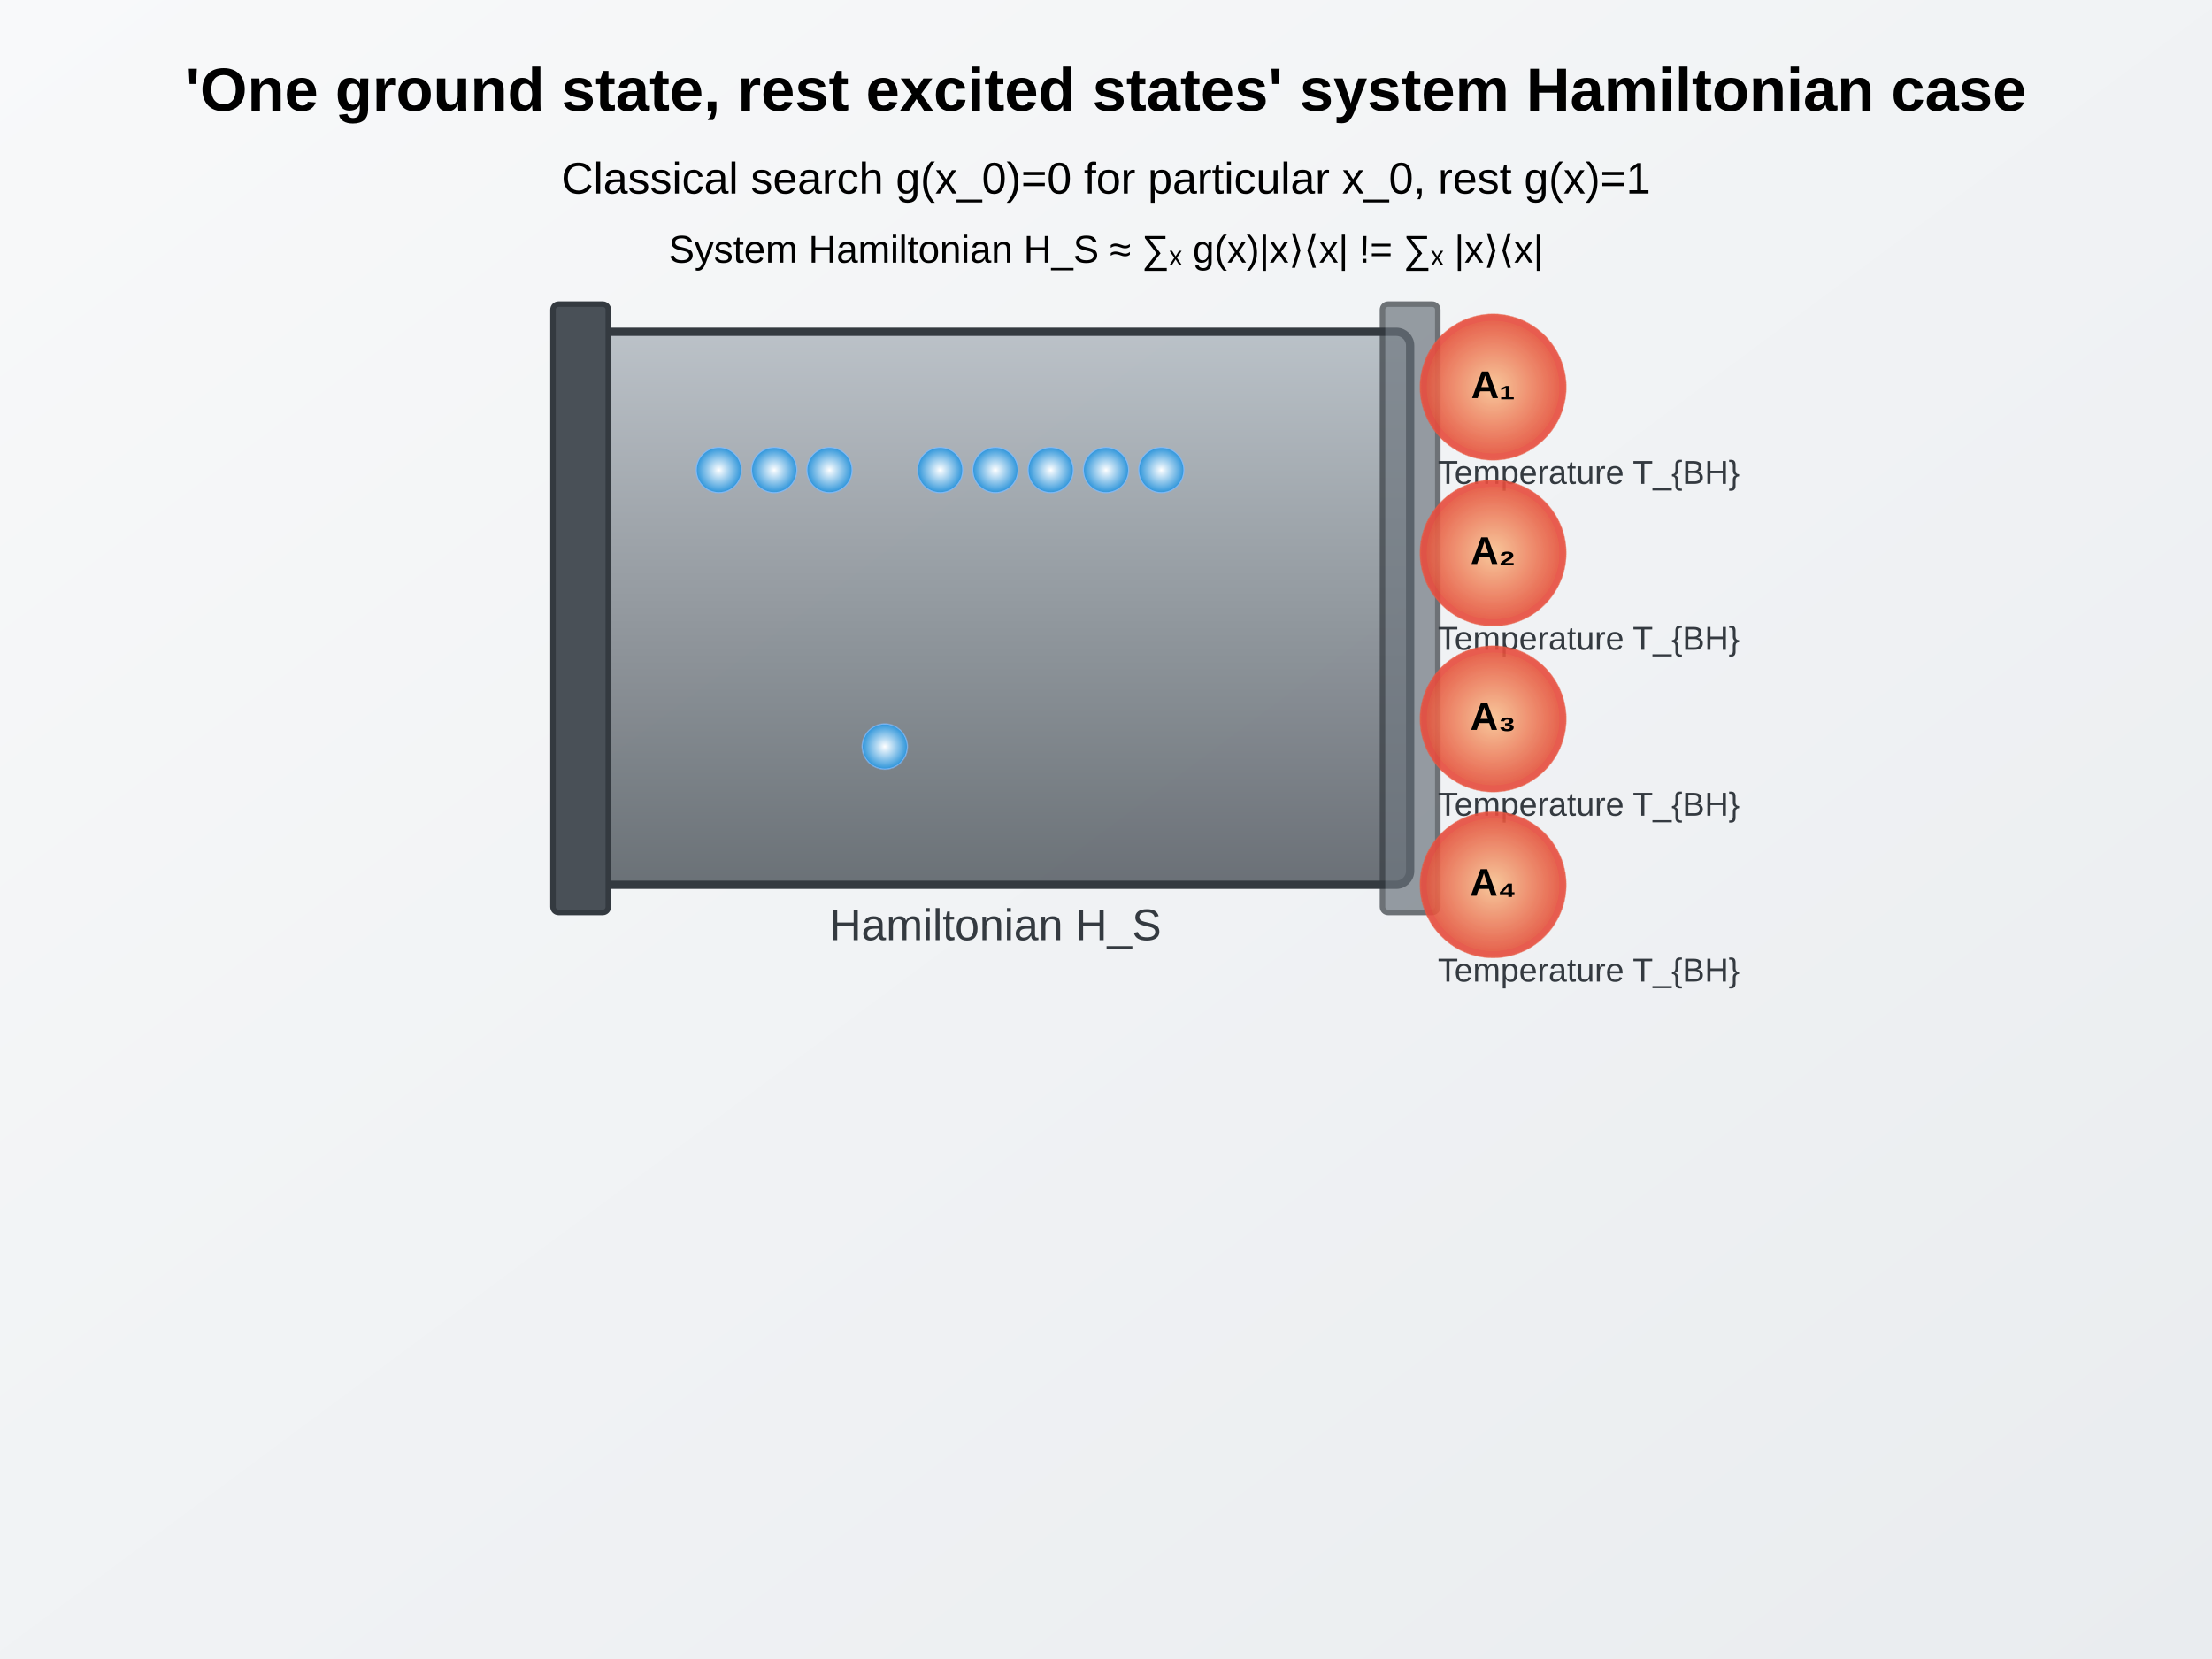
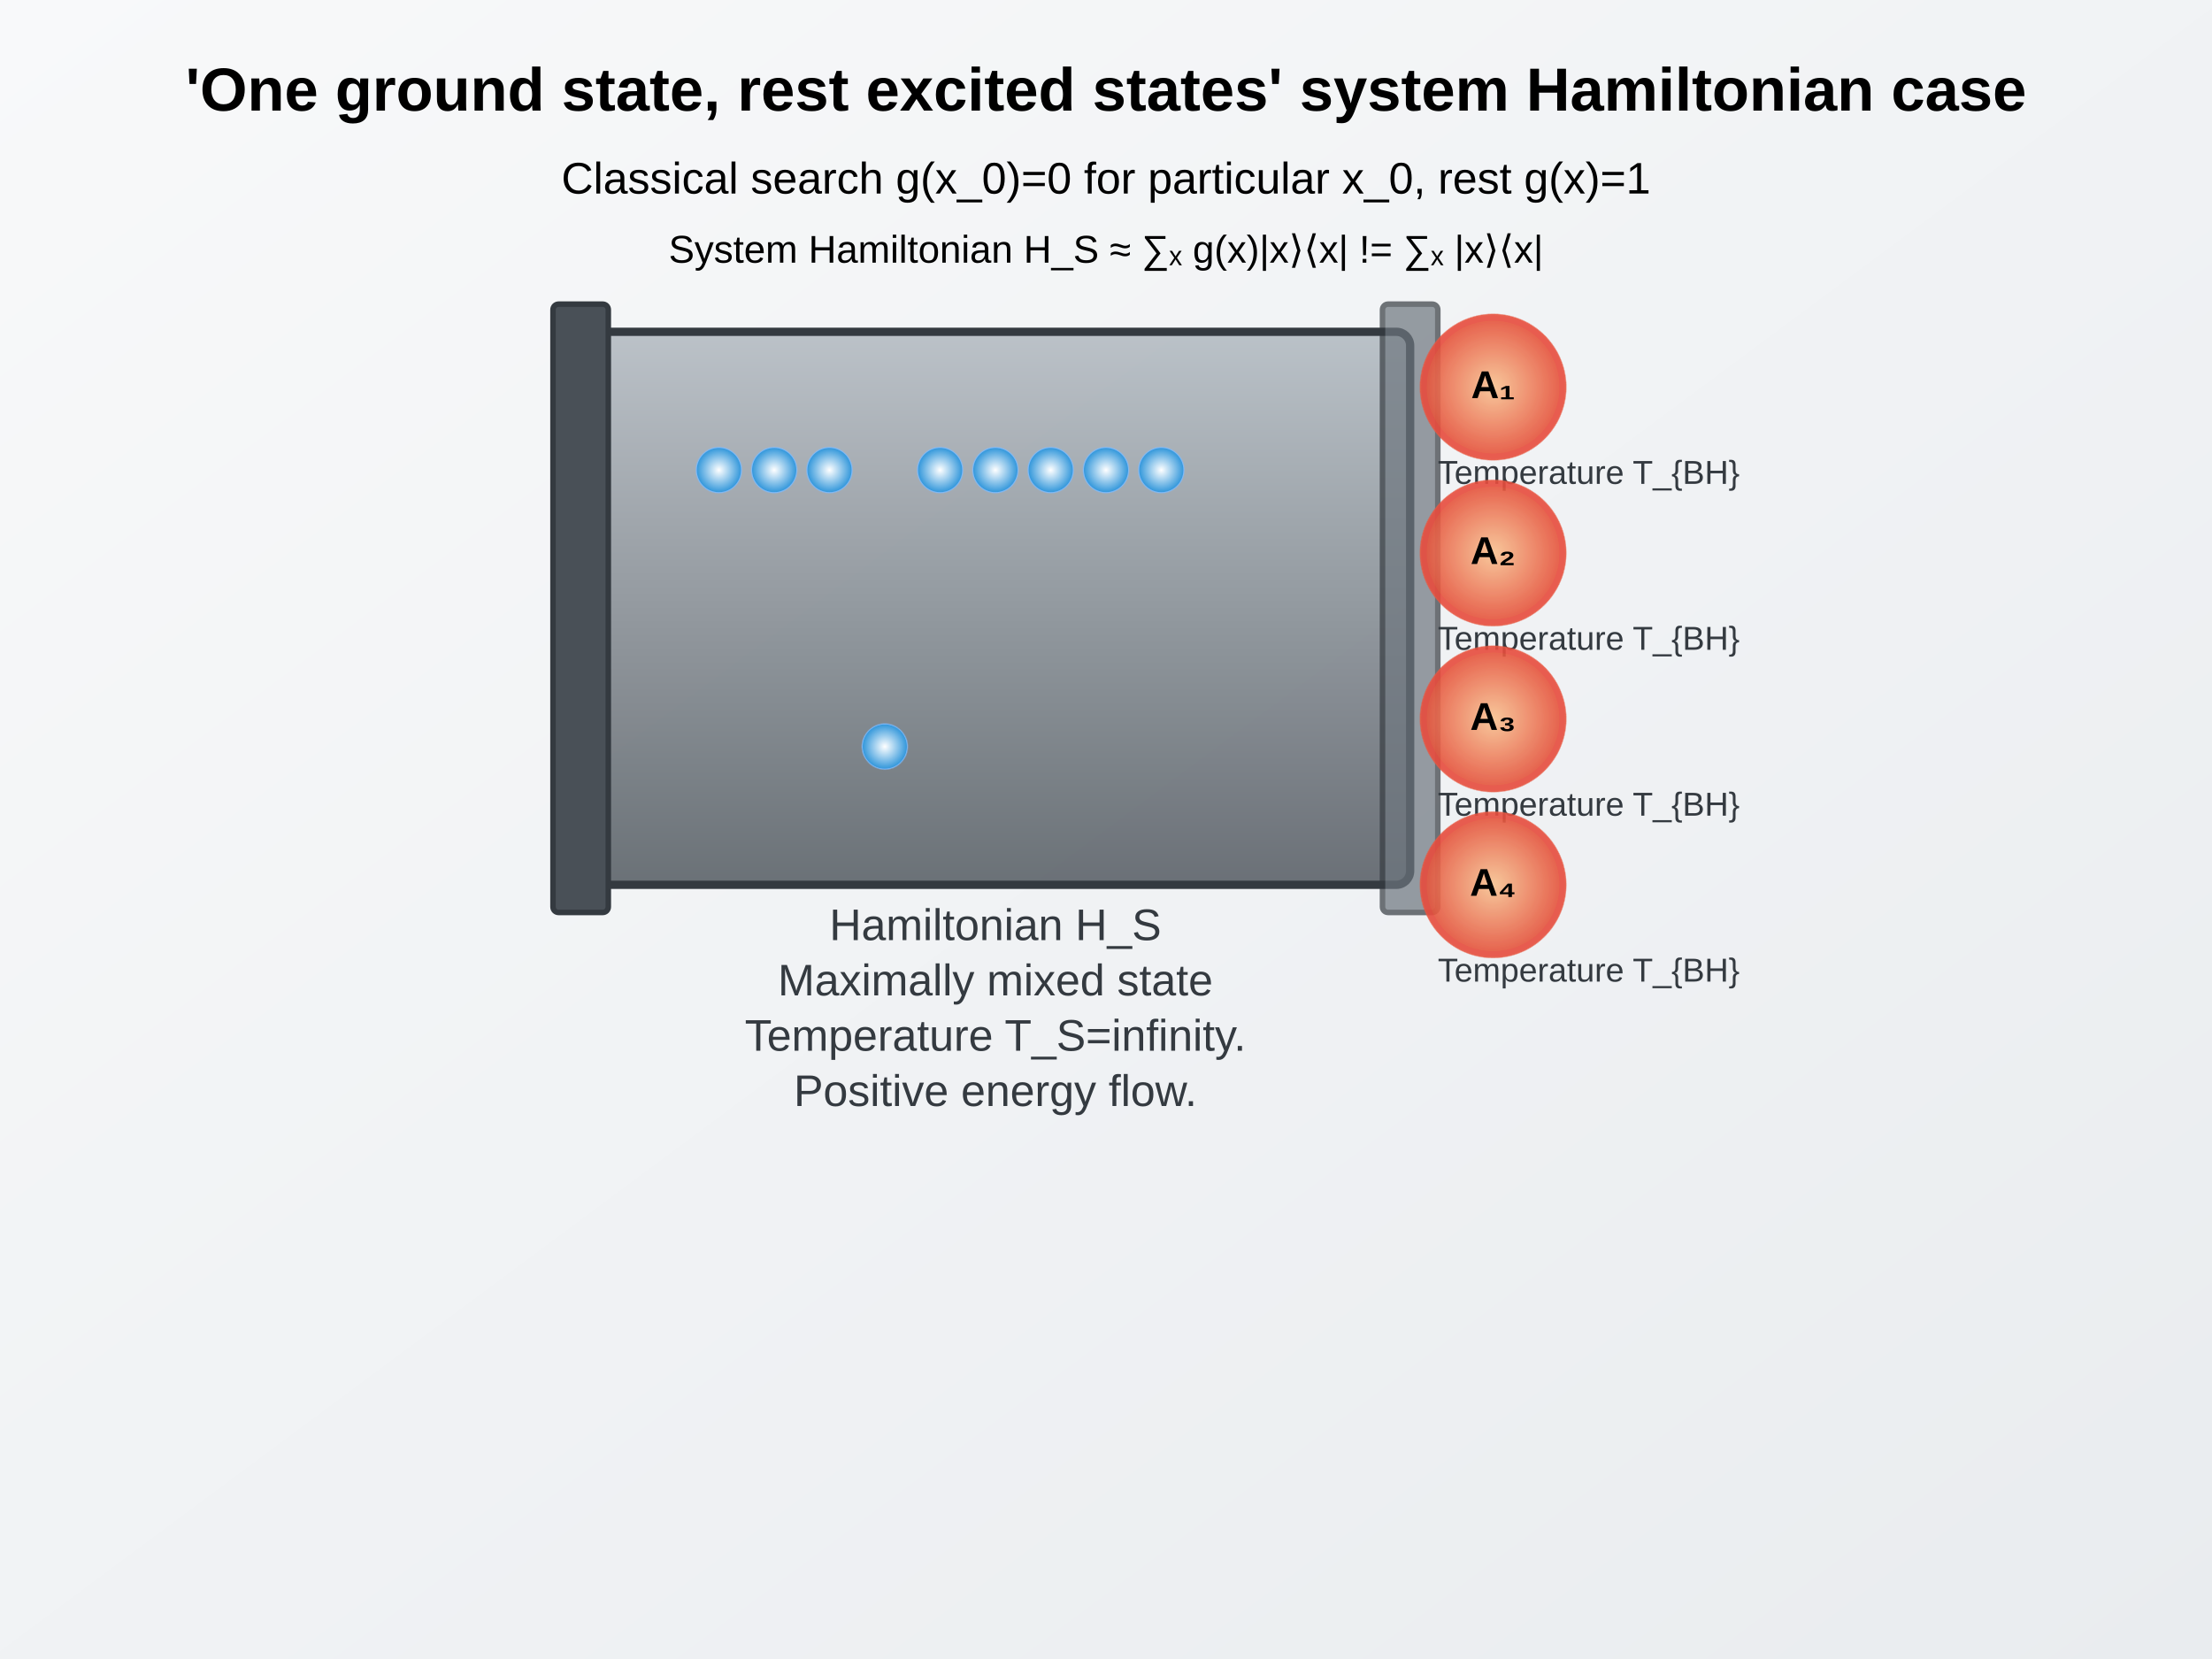
<svg xmlns="http://www.w3.org/2000/svg" viewBox="0 0 800 600">
  <defs>
    <linearGradient id="bg_grad" x1="0%" y1="0%" x2="100%" y2="100%">
      <stop offset="0%" style="stop-color:#f8f9fa;stop-opacity:1" />
      <stop offset="100%" style="stop-color:#e9ecef;stop-opacity:1" />
    </linearGradient>
    <linearGradient id="cavity_grad" x1="0%" y1="0%" x2="0%" y2="100%">
      <stop offset="0%" style="stop-color:#adb5bd;stop-opacity:0.8" />
      <stop offset="100%" style="stop-color:#495057;stop-opacity:0.8" />
    </linearGradient>
    <radialGradient id="atom_grad" cx="50%" cy="50%" r="50%" fx="50%" fy="50%">
      <stop offset="0%" style="stop-color:#f8c291;stop-opacity:1" />
      <stop offset="100%" style="stop-color:#e55039;stop-opacity:1" />
    </radialGradient>
    <radialGradient id="photon_grad" cx="50%" cy="50%" r="50%" fx="50%" fy="50%">
      <stop offset="0%" style="stop-color:#ffffff;stop-opacity:1" />
      <stop offset="100%" style="stop-color:#3498db;stop-opacity:1" />
    </radialGradient>
    <filter id="atom_glow" x="-50%" y="-50%" width="200%" height="200%">
      <feGaussianBlur in="SourceGraphic" stdDeviation="3" result="blur" />
      <feColorMatrix in="blur" type="matrix" values="1 0 0 0 0  0 1 0 0 0  0 0 1 0 0  0 0 0 18 -7" result="glow" />
      <feBlend in="SourceGraphic" in2="glow" mode="normal" />
    </filter>
    <filter id="photon_glow" x="-50%" y="-50%" width="200%" height="200%">
      <feGaussianBlur in="SourceGraphic" stdDeviation="4" result="blur" />
      <feColorMatrix in="blur" type="matrix" values="0 0 0 0 0.2  0 0 0 0 0.5  0 0 1 0 1  0 0 0 20 -7" result="glow" />
      <feBlend in="SourceGraphic" in2="glow" mode="normal" />
    </filter>
  </defs>
  <rect width="800" height="600" fill="url(#bg_grad)" />
  <text x="400" y="40" font-family="Arial" font-size="22" text-anchor="middle" font-weight="bold">
    'One ground state, rest excited states' system Hamiltonian case
  </text>
  <text x="400" y="70" font-family="Arial" font-size="16" text-anchor="middle">
    Classical search g(x_0)=0 for particular x_0, rest g(x)=1
  </text>
  <text x="400" y="95" font-family="Arial" font-size="14" text-anchor="middle">
    System Hamiltonian H_S ≈ ∑ₓ g(x)|x⟩⟨x| != ∑ₓ |x⟩⟨x|
  </text>
  <g transform="translate(250, 170)">
    <rect x="-40" y="-50" width="300" height="200" rx="5" ry="5" fill="url(#cavity_grad)" stroke="#343a40" stroke-width="3" />
    <rect x="-50" y="-60" width="20" height="220" rx="2" ry="2" fill="#495057" stroke="#343a40" stroke-width="2" />
    <rect x="250" y="-60" width="20" height="220" rx="2" ry="2" fill="#6c757d" stroke="#343a40" stroke-width="2" opacity="0.7" />
    <circle cx="10" cy="0" r="8" fill="url(#photon_grad)" filter="url(#photon_glow)" />
    <circle cx="30" cy="0" r="8" fill="url(#photon_grad)" filter="url(#photon_glow)" />
    <circle cx="50" cy="0" r="8" fill="url(#photon_grad)" filter="url(#photon_glow)" />
    <circle cx="70" cy="100" r="8" fill="url(#photon_grad)" filter="url(#photon_glow)" />
    <circle cx="90" cy="0" r="8" fill="url(#photon_grad)" filter="url(#photon_glow)" />
    <circle cx="110" cy="0" r="8" fill="url(#photon_grad)" filter="url(#photon_glow)" />
    <circle cx="130" cy="0" r="8" fill="url(#photon_grad)" filter="url(#photon_glow)" />
    <circle cx="150" cy="0" r="8" fill="url(#photon_grad)" filter="url(#photon_glow)" />
    <circle cx="170" cy="0" r="8" fill="url(#photon_grad)" filter="url(#photon_glow)" />
    <text x="110" y="170" font-family="Arial" font-size="16" text-anchor="middle" fill="#343a40">Hamiltonian H_S</text>
+     <text x="110" y="190" font-family="Arial" font-size="16" text-anchor="middle" fill="#343a40">Maximally mixed state</text>
+     <text x="110" y="210" font-family="Arial" font-size="16" text-anchor="middle" fill="#343a40">Temperature T_S=infinity.</text>
+     <text x="110" y="230" font-family="Arial" font-size="16" text-anchor="middle" fill="#343a40">Positive energy flow.</text>
  </g>
  <g transform="translate(430, 310)">
    <circle cx="110" cy="-170" r="25" fill="url(#atom_grad)" stroke="#e74c3c" stroke-width="2" filter="url(#atom_glow)" opacity="0.9" />
    <text x="110" y="-170" font-family="Arial" font-size="14" text-anchor="middle" dominant-baseline="middle" font-weight="bold">A₁</text>
    <text x="90" y="-135" font-family="Arial" font-size="12" text-anchor="start" fill="#343a40">Temperature T_{BH}</text>
  </g>
  <g transform="translate(430, 370)">
    <circle cx="110" cy="-170" r="25" fill="url(#atom_grad)" stroke="#e74c3c" stroke-width="2" filter="url(#atom_glow)" opacity="0.9" />
    <text x="110" y="-170" font-family="Arial" font-size="14" text-anchor="middle" dominant-baseline="middle" font-weight="bold">A₂</text>
    <text x="90" y="-135" font-family="Arial" font-size="12" text-anchor="start" fill="#343a40">Temperature T_{BH}</text>
  </g>
  <g transform="translate(430, 430)">
    <circle cx="110" cy="-170" r="25" fill="url(#atom_grad)" stroke="#e74c3c" stroke-width="2" filter="url(#atom_glow)" opacity="0.9" />
    <text x="110" y="-170" font-family="Arial" font-size="14" text-anchor="middle" dominant-baseline="middle" font-weight="bold">A₃</text>
    <text x="90" y="-135" font-family="Arial" font-size="12" text-anchor="start" fill="#343a40">Temperature T_{BH}</text>
  </g>
  <g transform="translate(430, 490)">
    <circle cx="110" cy="-170" r="25" fill="url(#atom_grad)" stroke="#e74c3c" stroke-width="2" filter="url(#atom_glow)" opacity="0.9" />
    <text x="110" y="-170" font-family="Arial" font-size="14" text-anchor="middle" dominant-baseline="middle" font-weight="bold">A₄</text>
    <text x="90" y="-135" font-family="Arial" font-size="12" text-anchor="start" fill="#343a40">Temperature T_{BH}</text>
  </g>
</svg>
